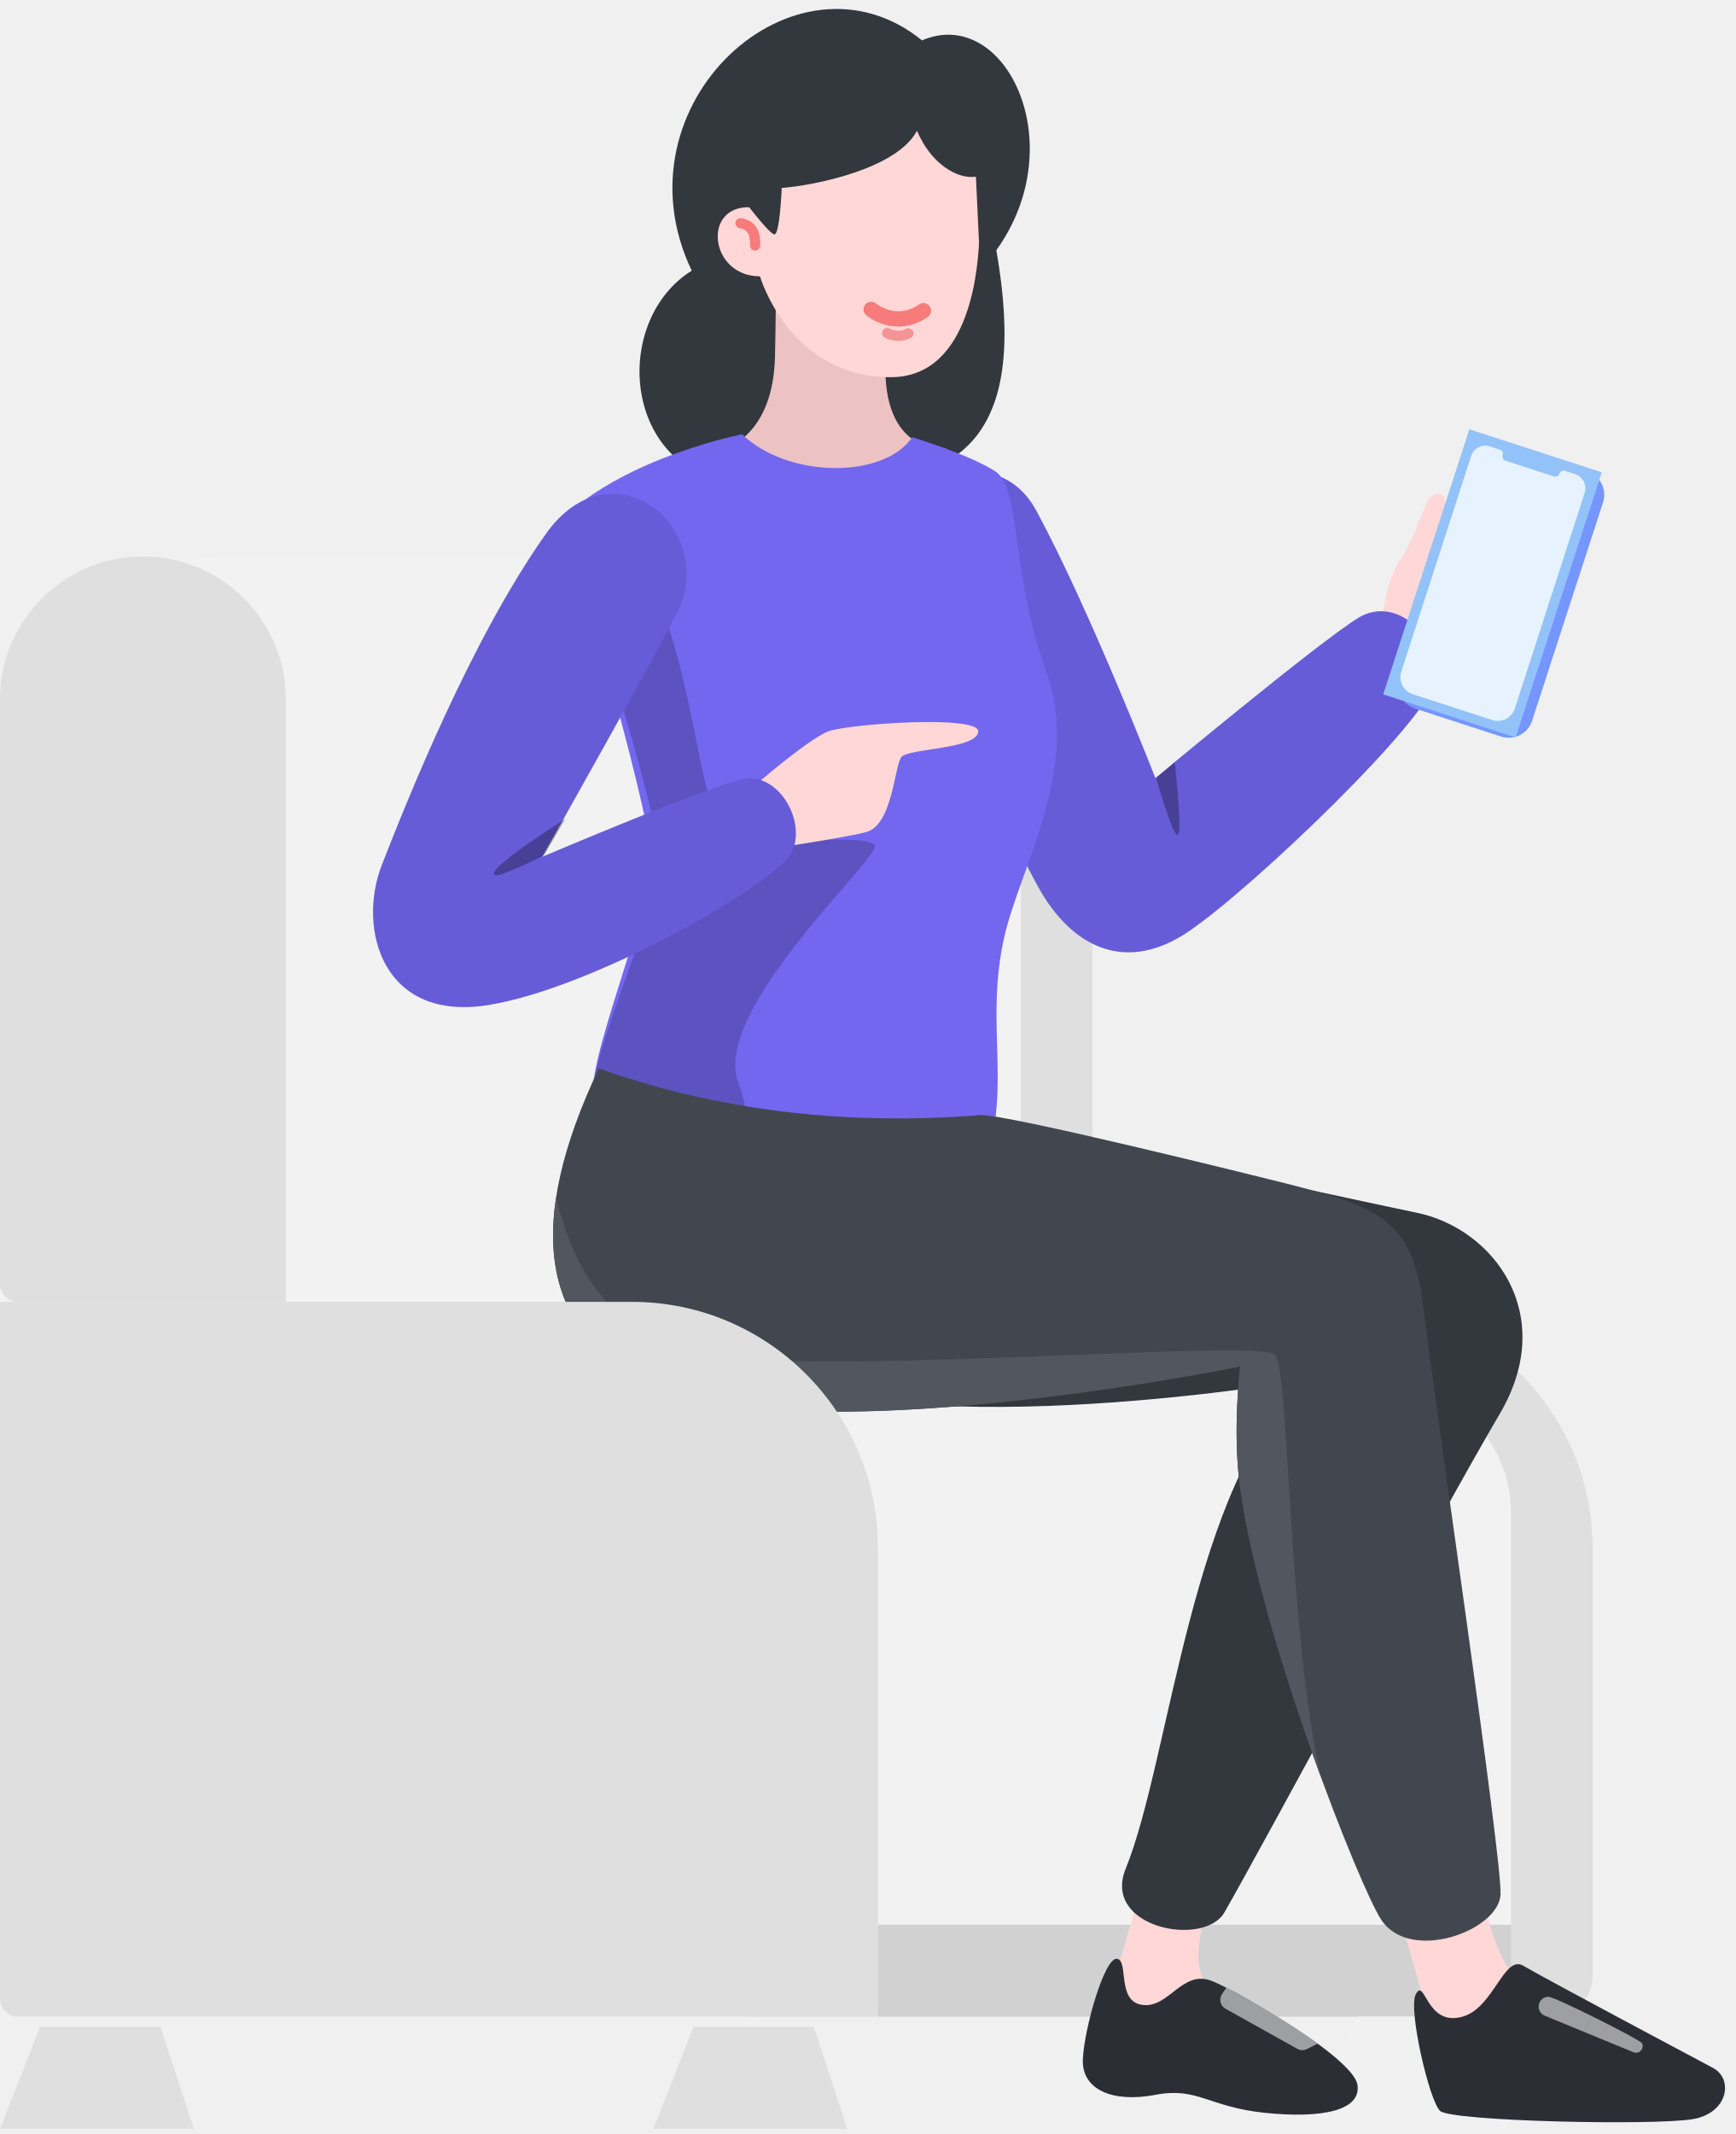
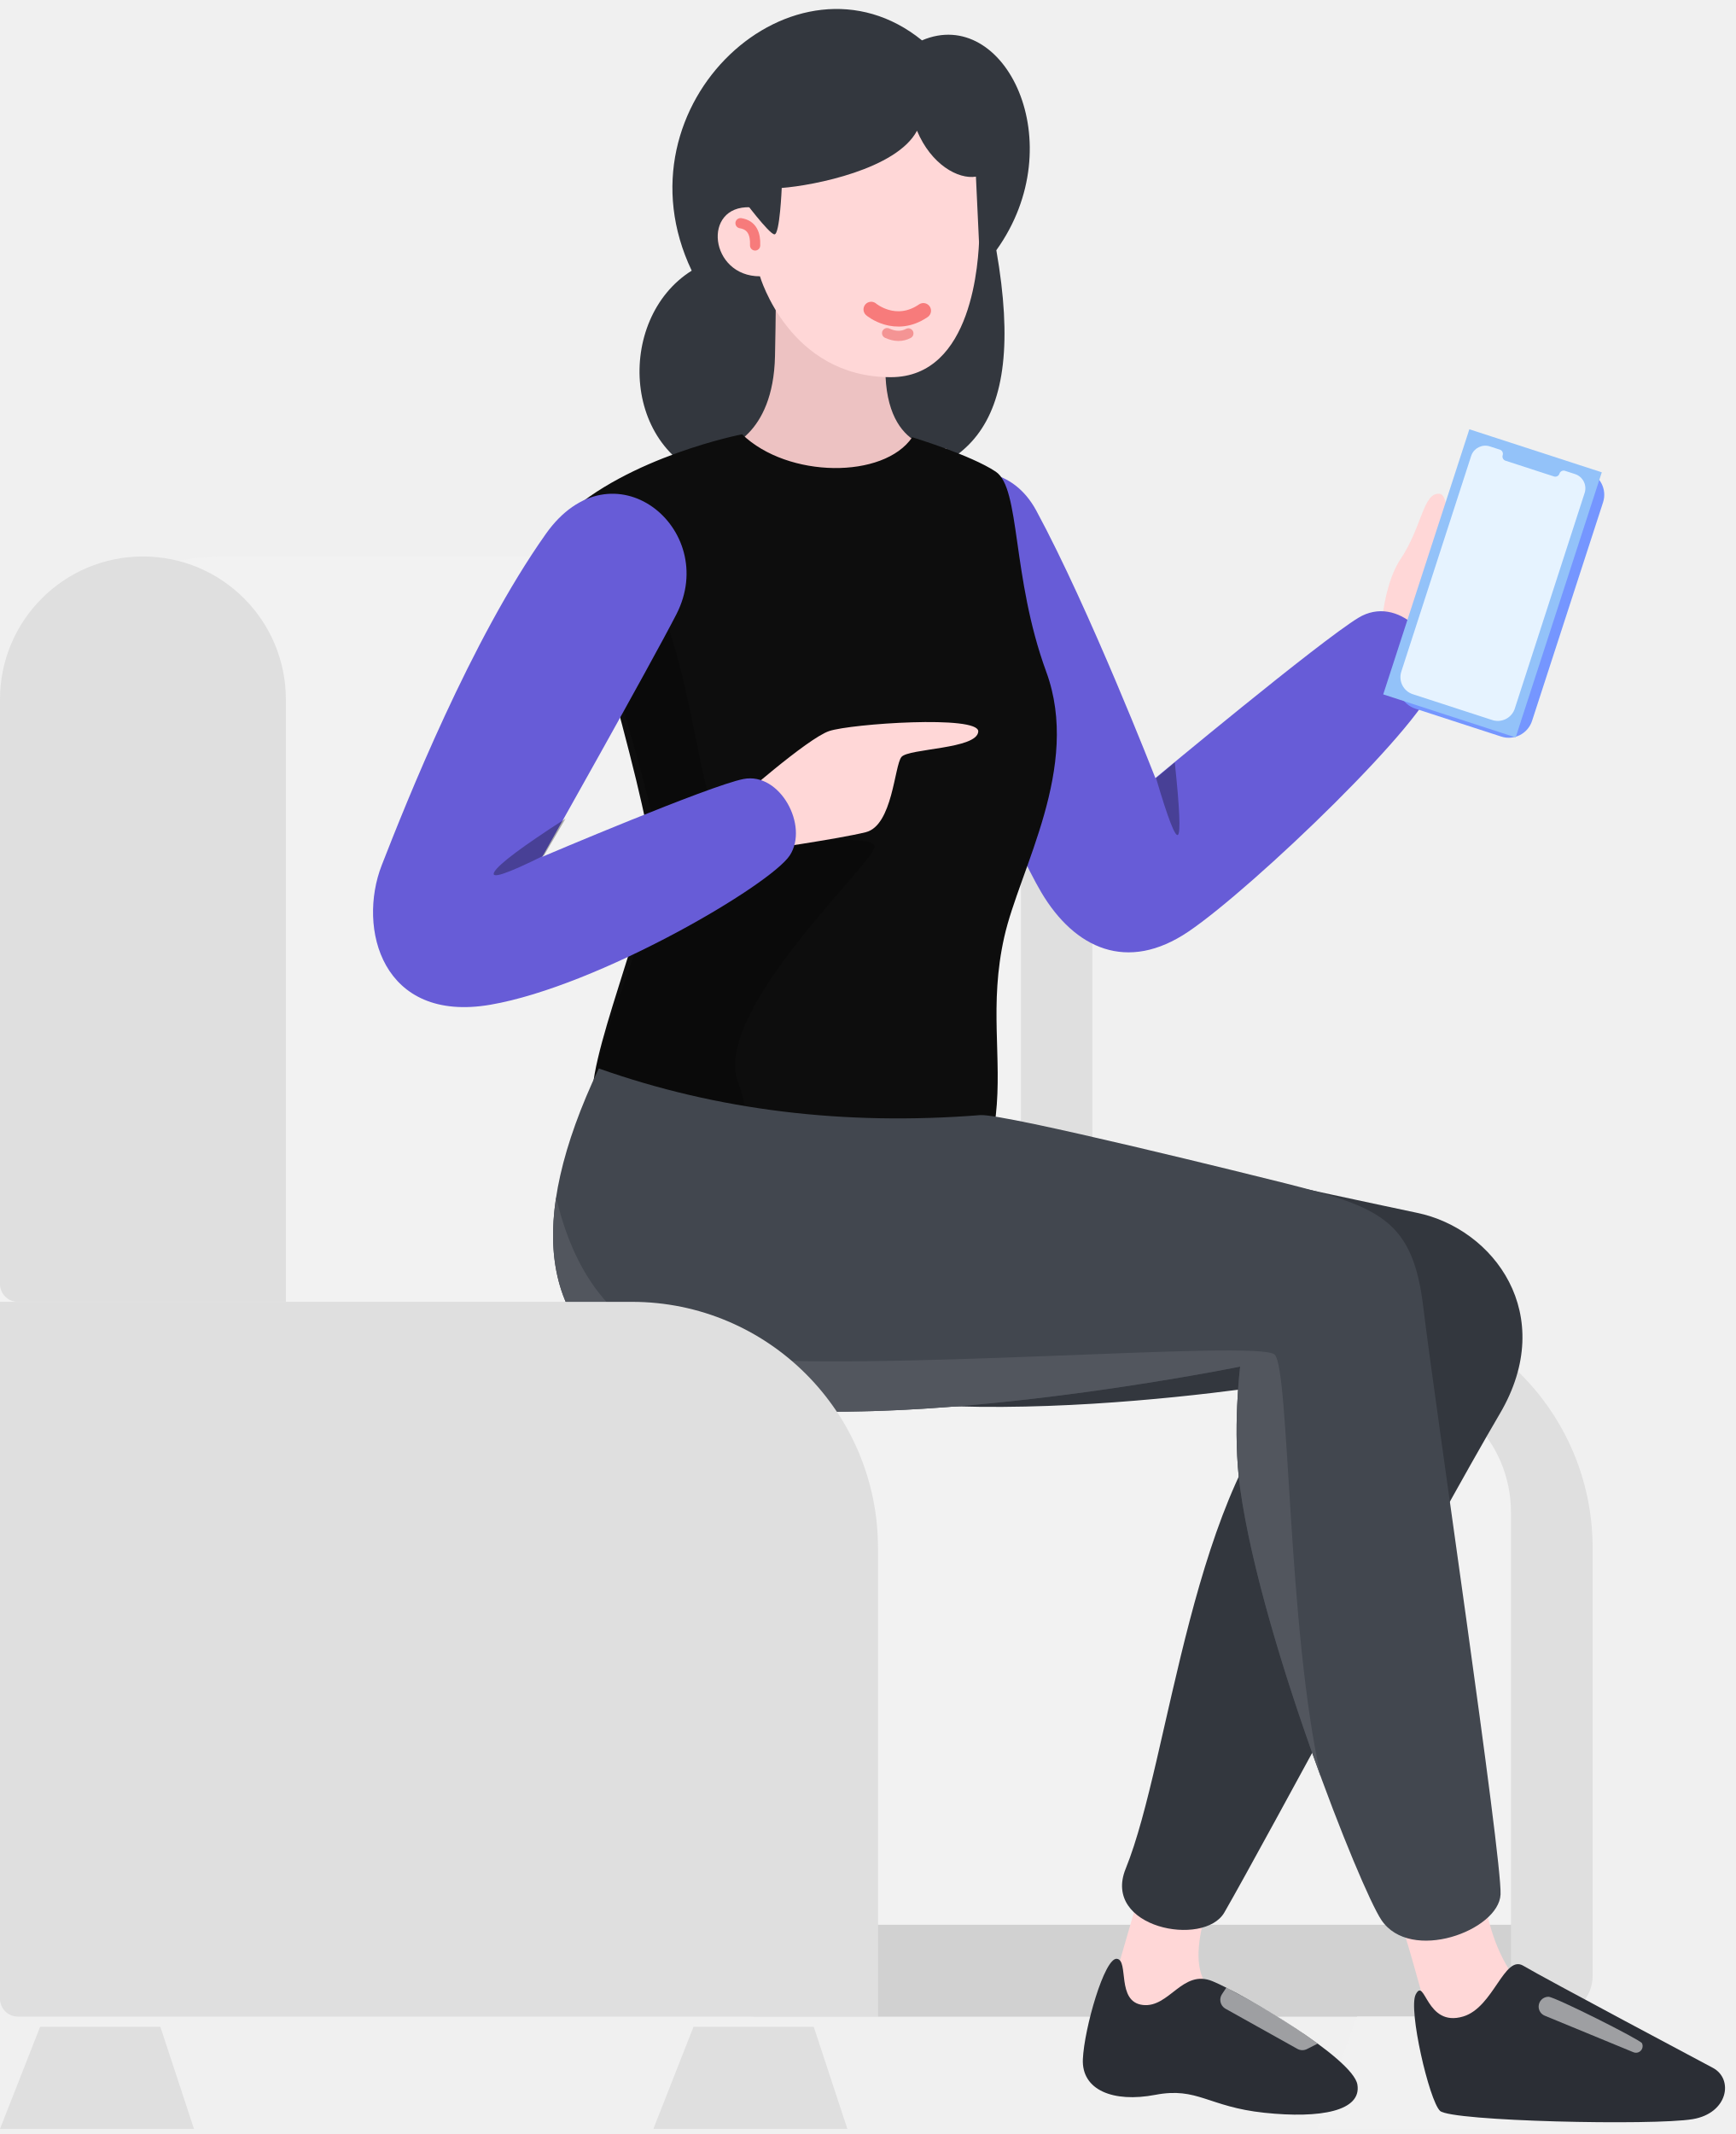
<svg xmlns="http://www.w3.org/2000/svg" width="170px" height="209px" viewBox="0 0 170 209" version="1.1">
  <g id="📝-Pages-New" stroke="none" stroke-width="1" fill="none" fill-rule="evenodd">
    <g id="FAQ" transform="translate(-336, -817)">
      <g id="Illustration" transform="translate(421, 921.5) scale(-1, 1) translate(-421, -921.5) translate(336, 817)">
        <path d="M38.111,127.5 L100,127.5 L100,127.5 L100,193.5 C100,195.709 98.209,197.5 96,197.5 L18,197.5 C15.791,197.5 14,195.709 14,193.5 L14,151.611 C14,138.295 24.795,127.5 38.111,127.5 Z" id="Rectangle" fill="#DFDFDF" />
        <polygon id="Rectangle" fill="#D1D1D1" points="22 188.5 84 188.5 84 197.5 22 197.5" />
        <polygon id="Path" fill="#DFDFDF" points="102.07 198.5 106 208.5 87 208.5 90.293 198.5" />
        <polygon id="Path" fill="#F1F1F1" points="37.07 197.5 41 208.5 22 208.5 25.293 197.5" />
        <polygon id="Path" fill="#DFDFDF" points="166.07 198.5 170 208.5 151 208.5 154.293 198.5" />
        <path d="M86.58,54.796 L100,54.5 L100,54.5 L100,134.5 L63,134.5 L63,78.901 C63,65.792 73.474,55.084 86.58,54.796 Z" id="Rectangle" fill="#DFDFDF" />
        <path d="M94.111,54.5 L148.16,54.5 C160.222,54.5 170,64.278 170,76.34 L170,133.753 C170,134.718 169.218,135.5 168.253,135.5 L70,135.5 L70,135.5 L70,78.611 C70,65.295 80.795,54.5 94.111,54.5 Z" id="Rectangle" fill="#F2F2F2" />
        <path d="M156,54.5 C163.732,54.5 170,60.768 170,68.5 L170,125.753 C170,126.718 169.218,127.5 168.253,127.5 L142,127.5 L142,127.5 L142,68.5 C142,60.768 148.268,54.5 156,54.5 Z" id="Rectangle" fill="#DFDFDF" />
        <path d="M34.6,135.5 L96,135.5 L96,135.5 L96,188.5 L22,188.5 L22,148.1 C22,141.141 27.641,135.5 34.6,135.5 Z" id="Rectangle" fill="#F2F2F2" />
        <g id="Wom1.4" transform="translate(67, 104.5) scale(-1, 1) translate(-67, -104.5) translate(0, 0.5)">
          <g id="Head" transform="translate(26.64127, 0.378756)">
            <path d="M8.147,46.319 C-1.785,44.004 -2.439,30.361 5.112,25.629 C-2.676,9.292 15.333,-6.928 27.669,3.075 C35.756,-0.389 42.476,13.129 34.951,23.628 C38.106,41.654 31.685,46.314 20.109,46.512 L8.147,46.319 Z" id="Path" fill="#33373E" />
            <path d="M8.271,43.06 C8.271,43.06 13.102,41.925 13.27,34.003 C13.437,26.08 13.32,23.376 13.32,23.376 L23.962,23.184 C23.962,23.184 24.078,32.013 24.08,35.207 C24.084,43.785 30.057,43.06 30.057,43.06 C30.057,43.06 28.815,50.016 19.172,50.558 C11.642,50.983 8.271,43.06 8.271,43.06 Z" id="Path" fill="#EDC2C2" />
            <path d="M10.839,19.42 C6.091,19.236 6.866,26.191 11.797,26.182 C11.797,26.182 14.662,36.062 24.607,36.062 C32.684,36.062 33.209,24.546 33.282,22.249 C33.361,19.8 33.371,11.753 33.371,11.753 L10.654,11.742 L10.839,19.42 Z" id="Path" fill="#FFD7D7" />
            <path d="M22.866,28.633 C22.866,28.633 24.498,31.274 27.688,30.334" id="Path" stroke="#F77B7B" stroke-width="1.5" stroke-linecap="round" transform="translate(25.27694, 29.58442) rotate(-18) translate(-25.27694, -29.58442) " />
            <path d="M24.249,31.785 C24.998,32.099 25.708,32.099 26.329,31.738" id="Path" stroke="#F49494" stroke-linecap="round" transform="translate(25.28918, 31.87678) rotate(2) translate(-25.28918, -31.87678) " />
            <path d="M11.057,23.277 C11.356,22.201 11.224,21.261 10.156,20.832" id="Path-8" stroke="#F77B7B" stroke-linecap="round" transform="translate(10.6761, 22.05471) rotate(-13) translate(-10.6761, -22.05471) " />
            <path d="M10.088,18.56 C10.088,18.56 12.69,22.055 13.217,22.073 C13.744,22.092 13.929,17.529 13.929,17.529 C17.121,17.285 25.199,15.675 27.18,11.924 C28.564,15.234 31.212,16.703 32.951,16.421 L33.281,23.452 L34.093,9.317 L9.451,9.317 L10.088,18.56 Z" id="Path" fill="#33373E" />
          </g>
          <g id="LLeg" transform="translate(30.04037, 107.25)">
            <path d="M53.497,75.9 C53.497,75.9 49.238,84.508 52.729,87.221 C56.226,89.934 65.463,95.019 65.463,95.019 L40.992,93.48 L46.431,74.705 L53.497,75.9 Z" id="Path" fill="#FFD7D7" />
            <path d="M43.359,84.092 C44.567,84.233 43.277,88.302 45.892,88.612 C48.501,88.921 49.769,85.066 52.731,86.288 C55.692,87.51 66.492,93.828 66.917,96.411 C67.347,98.994 63.324,99.754 57.805,99.17 C52.287,98.587 51.27,96.623 47.128,97.414 C42.99,98.205 39.891,96.944 40.027,93.919 C40.164,90.894 42.151,83.951 43.359,84.092 Z" id="Path" fill="#2B2E35" />
            <path d="M54.081,86.915 L53.655,87.554 C53.349,88.014 53.473,88.635 53.933,88.941 C53.954,88.956 53.977,88.969 54,88.982 L61.038,92.913 C61.329,93.075 61.681,93.082 61.978,92.931 L63.023,92.401 L63.023,92.401 C61.243,91.111 59.788,90.141 58.18,89.189 C56.945,88.459 55.578,87.706 54.081,86.915 Z" id="Path-14" fill-opacity="0.541" fill="#FFFFFF" />
            <path d="M16.635,0.026 C24.043,0.357 65.276,9.483 72.767,11.034 C80.258,12.584 86.591,20.974 80.879,30.689 C74.463,41.595 57.909,72.567 53.889,79.549 C51.9,83.005 41.864,81.067 44.221,75.267 C48.616,64.455 50.657,37.292 61.861,27.388 C61.861,27.388 24.181,33.951 7.905,26.434 C-3.924,20.969 -1.248,-0.775 16.635,0.026 Z" id="Path" fill="#33373E" />
          </g>
          <g id="LArm" transform="translate(52.38391, 45.76)">
            <path d="M46.782,17.675 C46.782,17.675 46.699,11.643 48.807,8.49 C50.916,5.338 50.999,1.989 52.595,2.099 C54.191,2.208 52.611,9.992 52.611,9.992 C52.611,9.992 54.636,9.218 56.09,8.239 C57.545,7.26 61.955,2.432 62.986,3.288 C64.734,4.745 61.919,12.967 60.386,14.61 C58.848,16.255 50.445,21.661 50.445,21.661 L46.782,17.675 Z" id="Path" fill="#FFD7D7" />
            <path d="M1.256,14.061 C4.702,22.06 11.012,36.754 13.613,41.138 C16.873,46.628 22.014,49.047 28.033,44.973 C34.357,40.693 51.771,23.999 52.282,20.217 C52.788,16.435 48.526,11.898 44.669,14.247 C40.812,16.596 24.787,29.942 24.787,29.942 C24.787,29.942 18.32,13.351 13.117,3.74 C8.611,-4.575 -3.99,1.9 1.256,14.061 Z" id="Path" fill="#675CD7" />
            <path d="M24.854,29.951 C26.012,33.882 26.726,35.733 26.997,35.506 C27.268,35.278 27.164,32.913 26.687,28.41 L24.854,29.951 Z" id="Path" fill-opacity="0.303" fill="#000000" />
          </g>
          <g id="PhoneMini4" transform="translate(110.3976, 56.90821) scale(-1, 1) rotate(-18) translate(-110.3976, -56.90821) translate(102.3976, 42.40821)">
            <g id="Group-3" transform="translate(0, 0)">
              <path d="M2.834,1.009 L11.674,1.009 C12.999,1.009 14.074,2.083 14.074,3.409 L14.074,25.909 C14.074,27.234 12.999,28.309 11.674,28.309 L2.834,28.309 C1.509,28.309 0.434,27.234 0.434,25.909 L0.434,3.409 C0.434,2.083 1.509,1.009 2.834,1.009 Z" id="Rectangle" fill="#7596FF" fill-rule="nonzero" />
              <rect id="Rectangle" fill="#93C2F9" x="1.461" y="0.65" width="13.64" height="27.3" />
              <path d="M3.899,1.625 L4.934,1.625 C5.145,1.625 5.32,1.777 5.356,1.977 L5.363,2.055 C5.363,2.292 5.555,2.484 5.793,2.484 L10.781,2.484 C10.991,2.484 11.167,2.332 11.203,2.132 L11.21,2.055 C11.21,1.817 11.402,1.625 11.639,1.625 L12.669,1.625 C13.433,1.625 14.06,2.214 14.121,2.964 L14.126,3.085 L14.126,3.085 L14.106,25.285 C14.104,26.254 13.319,27.038 12.351,27.04 L4.167,27.04 C3.241,27.041 2.482,26.323 2.418,25.412 L2.413,25.287 C2.413,25.286 2.413,25.285 2.415,25.285 L2.434,3.09 C2.435,2.281 3.091,1.625 3.899,1.625 Z" id="Rectangle" fill="#E6F3FF" fill-rule="nonzero" />
            </g>
          </g>
          <g id="Body" transform="translate(19.19922, 42.03301)">
-             <path d="M0,8.15 C0,8.15 8.305,35.978 8.551,41.246 C8.797,46.514 1.758,61.997 2.957,65.911 C5.72,74.954 40.995,78.848 42.343,66.682 C42.971,61.009 41.663,55.917 43.17,49.231 C44.672,42.546 50.709,32.612 47.285,23.271 C43.861,13.931 44.778,5.29 42.329,3.657 C39.88,2.024 34.156,0.289 34.156,0.289 C31.372,4.389 21.973,4.329 17.489,-4.61852778e-14 C17.489,-4.61852778e-14 6.348,2.163 0,8.15 Z" id="Path" fill="#7367F0" />
+             <path d="M0,8.15 C0,8.15 8.305,35.978 8.551,41.246 C8.797,46.514 1.758,61.997 2.957,65.911 C5.72,74.954 40.995,78.848 42.343,66.682 C42.971,61.009 41.663,55.917 43.17,49.231 C44.672,42.546 50.709,32.612 47.285,23.271 C43.861,13.931 44.778,5.29 42.329,3.657 C39.88,2.024 34.156,0.289 34.156,0.289 C31.372,4.389 21.973,4.329 17.489,-4.61852778e-14 C17.489,-4.61852778e-14 6.348,2.163 0,8.15 Z" id="Path" fill="#0d0d0d" />
            <path d="M7.442,12.657 C12.978,21.448 12.961,36.755 15.934,38.76 C18.907,40.764 30.479,38.797 30.479,40.385 C30.479,41.972 14.488,56.522 17.113,63.477 C18.487,67.119 18.115,70.377 15.994,73.251 L15.302,73.1 C9.002,71.675 3.936,69.117 2.957,65.911 C1.758,61.997 9.609,46.514 9.363,41.246 C9.154,36.774 2.553,16.046 0.563,9.882 C2.183,7.021 4.476,7.946 7.442,12.657 Z" id="Path" fill-opacity="0.199" fill="#000000" />
          </g>
          <g id="RArm" transform="translate(0, 47.85625)">
            <path d="M36.081,30.158 C36.081,30.158 43.076,23.962 45.217,23.243 C47.359,22.524 59.9,21.661 59.821,23.285 C59.731,25.026 52.995,24.926 52.297,25.782 C51.599,26.638 51.44,32.491 48.802,33.148 C46.169,33.805 38.275,34.938 38.275,34.938 L36.081,30.158 Z" id="Path" fill="#FFD7D7" />
            <path d="M17.471,3.926 C10.102,14.334 3.81,30.189 1.395,36.371 C-1.021,42.552 1.416,51.876 12.036,50.045 C22.637,48.22 39.504,38.3 41.37,35.406 C43.237,32.513 40.401,27.247 36.831,27.937 C33.523,28.574 17.116,35.556 17.116,35.556 C17.116,35.556 27.672,16.832 30.249,11.813 C34.554,3.431 23.963,-5.246 17.471,3.926 Z" id="Path" fill="#675CD7" />
            <path d="M17.283,35.428 C13.598,37.26 11.98,37.792 12.429,37.024 C12.879,36.255 15.2,34.521 19.393,31.821 L17.283,35.428 Z" id="Path" fill-opacity="0.303" fill="#000000" />
          </g>
          <g id="RLeg" transform="translate(17.86184, 104)">
            <path d="M91.408,79.495 C91.408,79.495 91.279,89.628 99.622,93.416 C107.96,97.204 113.9,96.976 113.144,99.904 C112.388,102.833 90.686,102.714 88.659,100.424 C86.932,98.476 83.176,80.333 82.141,81.72 L91.408,79.495 Z" id="Path" fill="#FFD7D7" />
            <path d="M84.807,90.837 C85.739,89.036 85.797,94.103 89.472,92.987 C92.454,92.08 93.474,86.893 95.358,88.029 C97.243,89.165 113.83,97.974 113.925,98.027 C115.967,99.128 115.397,102.463 111.947,103.045 C108.114,103.692 88.254,103.257 87.189,102.234 C86.123,101.212 84.06,92.282 84.807,90.837 Z" id="Path" fill="#2B2E35" />
            <path d="M97.812,91.059 C97.812,91.059 97.812,91.059 97.812,91.059 C97.28,91.059 96.849,91.49 96.849,92.022 C96.849,92.412 97.084,92.764 97.445,92.912 L106.135,96.493 C106.468,96.63 106.849,96.471 106.986,96.139 C107.056,95.968 107.051,95.775 106.971,95.609 C106.971,95.609 106.971,95.609 106.971,95.609 C106.809,95.271 98.437,91.059 97.812,91.059 Z" id="Path-14" fill-opacity="0.541" fill="#FFFFFF" />
            <path d="M4.789,0.143 C-2.392,15.318 -0.936,25.511 9.154,30.722 C23.792,38.281 67.612,29.341 67.612,29.341 C67.612,29.341 66.829,35.65 67.612,41.277 C69.657,55.972 79.383,80.456 81.441,83.533 C84.286,87.787 92.955,84.579 93.118,81.036 C93.282,77.494 86.583,32.251 85.565,23.623 C84.552,14.995 81.352,13.742 72.008,11.383 C69.862,10.842 44.476,4.528 42.151,4.712 C28.829,5.766 16.375,4.243 4.789,0.143 Z" id="Path" fill="#42474F" />
            <path d="M16.595,28.373 C31.087,29.998 69.453,26.648 70.994,28.17 C72.465,29.624 72.22,54.905 75.52,69.538 L75.018,68.156 C71.914,59.53 68.692,49.038 67.612,41.277 C66.829,35.65 67.612,29.341 67.612,29.341 L65.845,29.683 C57.515,31.249 22.035,37.374 9.154,30.722 C2.175,27.118 -0.673,21.13 0.61,12.759 C2.819,22.221 8.148,27.426 16.595,28.373 Z" id="Path" fill="#52565E" />
          </g>
        </g>
        <path d="M108.111,127.5 L170,127.5 L170,127.5 L170,195.753 C170,196.718 169.218,197.5 168.253,197.5 L84,197.5 L84,197.5 L84,151.611 C84,138.295 94.795,127.5 108.111,127.5 Z" id="Rectangle" fill="#DFDFDF" />
      </g>
    </g>
  </g>
</svg>
